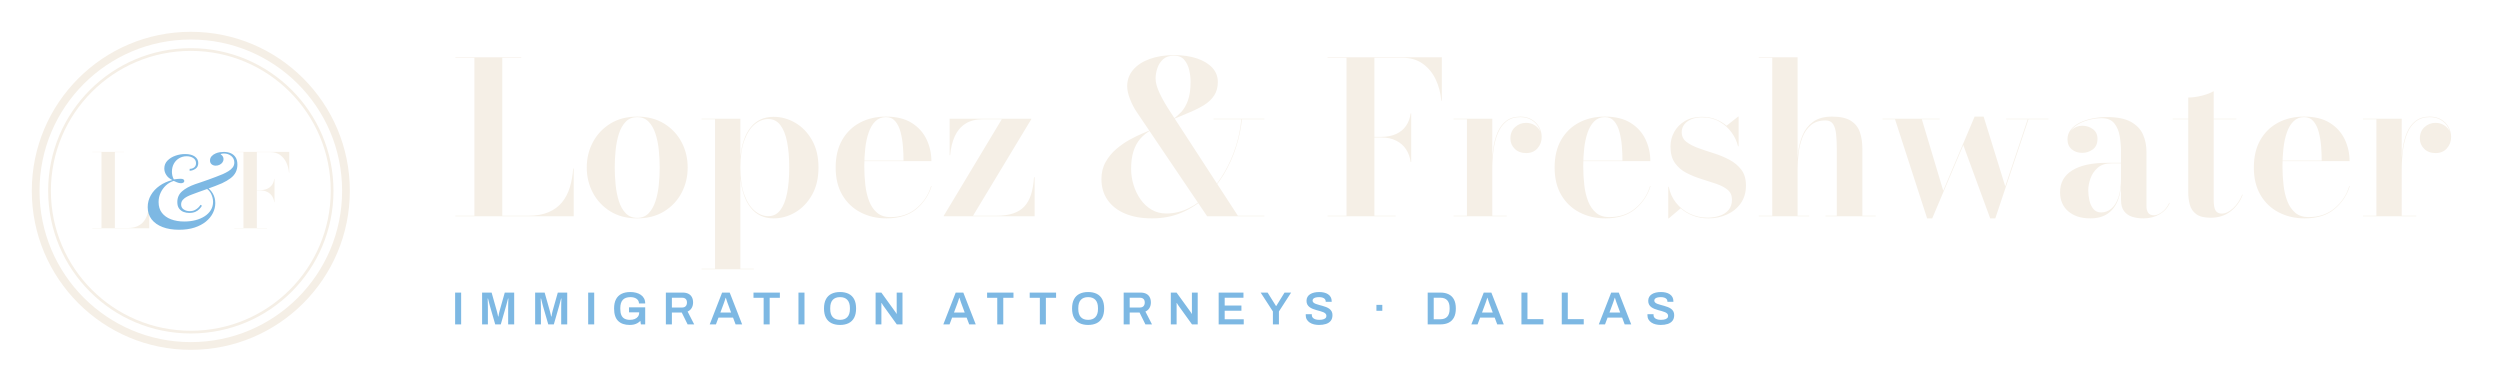
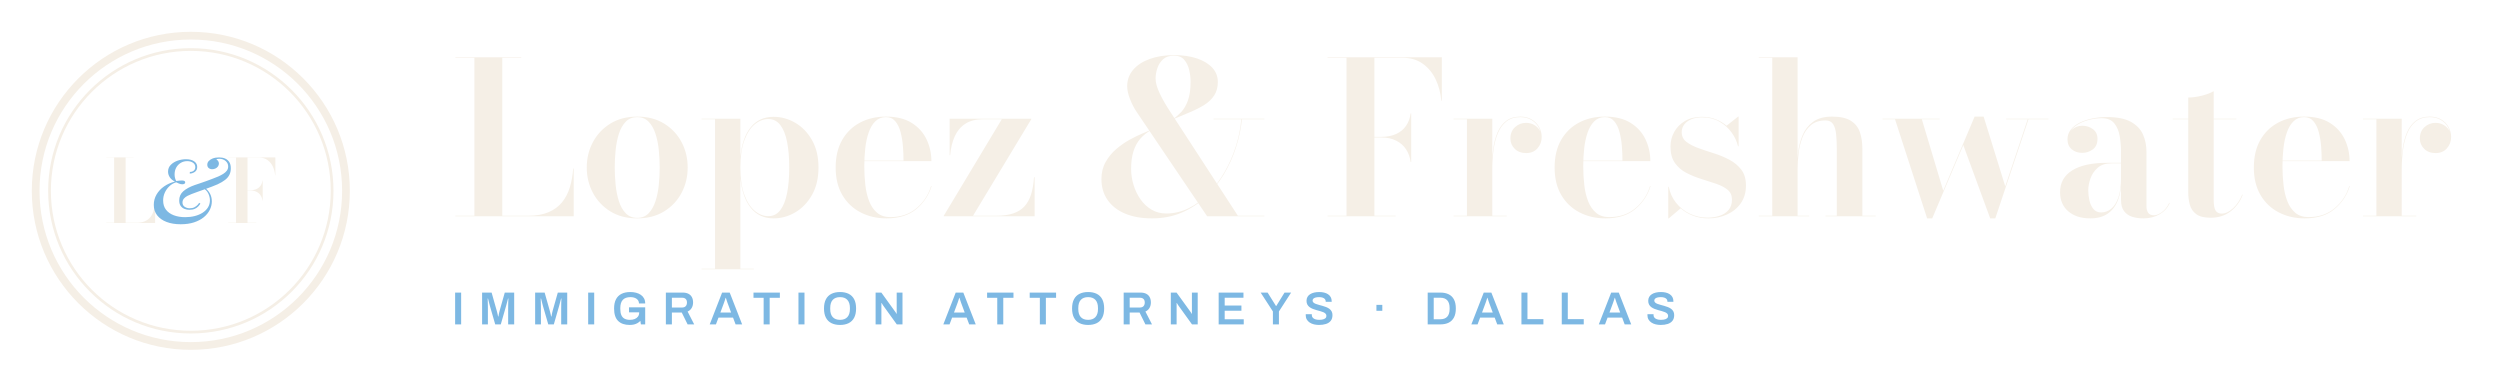
<svg xmlns="http://www.w3.org/2000/svg" viewBox="-100 -100 7861 1200">
  <g transform="scale(0.7143)">
    <path d="M17.0 700 A683.0 683.0 0 1 1 1383.0 700 A683.0 683.0 0 1 1 17.0 700 Z" fill="none" stroke="#F5EFE6" stroke-width="34" />
    <path d="M78.0 700 A622.0 622.0 0 1 1 1322.0 700 A622.0 622.0 0 1 1 78.0 700 Z" fill="none" stroke="#F5EFE6" stroke-width="12" />
-     <path transform="translate(258.6,864.9)" d="M8.073 0.0V-1.121H48.213V-335.246H8.073V-336.368H147.329V-335.246H107.189V-1.121H162.353Q187.693 -1.121 205.184 -8.633Q222.675 -16.146 233.663 -29.6Q244.651 -43.055 250.145 -61.331Q255.639 -79.607 257.209 -100.91H258.33V0.0Z" fill="#F5EFE6" />
-     <path transform="translate(493.9,864.9)" d="M255.145 -99.171Q250.955 -92.188 243.971 -84.738Q236.987 -77.289 226.046 -72.4Q215.104 -67.511 198.808 -67.511Q186.237 -67.511 174.365 -71.934Q162.492 -76.357 154.577 -86.833Q146.662 -97.309 146.662 -115.467Q146.662 -144.334 167.614 -162.725Q188.565 -181.116 225.347 -194.153Q235.125 -197.412 250.257 -202.533Q265.388 -207.655 282.383 -213.707Q299.377 -219.76 316.371 -226.278Q333.365 -232.797 346.867 -238.384Q360.369 -244.437 371.777 -251.421Q383.184 -258.404 390.4 -267.716Q397.617 -277.028 397.617 -289.599Q397.617 -306.826 384.348 -318Q371.078 -329.175 351.523 -329.175Q340.349 -329.175 337.09 -325.45Q343.608 -322.191 346.867 -316.371Q350.126 -310.551 350.126 -304.498Q350.126 -296.583 345.238 -289.832Q340.349 -283.081 332.434 -279.356Q324.519 -275.631 315.672 -275.631Q304.964 -275.631 297.747 -281.684Q290.53 -287.737 290.53 -298.446Q290.53 -309.62 297.98 -317.535Q305.429 -325.45 315.672 -329.64Q324.053 -333.365 333.365 -334.762Q342.677 -336.159 351.058 -336.159Q368.75 -336.159 382.02 -330.339Q395.289 -324.519 403.204 -312.413Q411.119 -300.308 411.119 -280.287Q411.119 -261.664 403.902 -246.997Q396.686 -232.331 381.554 -220.691Q366.422 -209.052 343.608 -198.343Q331.037 -192.756 313.81 -186.237Q296.583 -179.719 277.959 -172.968Q259.336 -166.217 241.876 -160.164Q224.416 -154.111 210.448 -148.524Q200.205 -144.8 189.264 -139.212Q178.322 -133.625 170.873 -125.245Q163.423 -116.864 163.423 -104.759Q163.423 -90.325 174.83 -82.876Q186.237 -75.426 200.671 -75.426Q215.104 -75.426 224.882 -80.78Q234.659 -86.135 240.712 -92.653Q246.765 -99.171 248.627 -103.362ZM201.136 -261.664Q213.242 -261.664 221.157 -268.182Q229.072 -274.7 229.072 -286.34Q229.072 -300.773 217.199 -308.921Q205.327 -317.069 187.634 -317.069Q169.476 -317.069 154.577 -308.223Q139.678 -299.377 131.297 -284.012Q122.917 -268.648 122.917 -248.627Q122.917 -240.712 124.779 -232.098Q126.641 -223.485 131.297 -215.104Q139.678 -216.501 148.059 -217.199Q156.439 -217.898 160.63 -217.898Q177.391 -217.898 177.391 -208.12Q177.391 -202.999 172.735 -200.671Q168.079 -198.343 162.958 -198.343Q154.111 -198.343 145.032 -202.3Q135.953 -206.258 130.832 -208.586Q111.277 -202.533 96.378 -188.565Q81.479 -174.598 72.865 -155.741Q64.252 -136.885 64.252 -115.467Q64.252 -87.066 78.685 -68.209Q93.119 -49.353 118.726 -39.575Q144.334 -29.798 177.391 -29.798Q203.464 -29.798 226.278 -35.618Q249.093 -41.438 266.552 -52.612Q284.012 -63.786 294.022 -79.849Q304.033 -95.912 304.033 -116.398Q304.033 -133.625 295.652 -151.318Q287.271 -169.01 266.785 -180.185L273.303 -183.909Q292.858 -170.873 303.334 -152.482Q313.81 -134.091 313.81 -110.811Q313.81 -88.463 303.334 -67.278Q292.858 -46.094 272.605 -29.565Q252.352 -13.037 222.787 -3.259Q193.221 6.518 154.111 6.518Q112.674 6.518 81.712 -5.354Q50.75 -17.227 33.523 -39.343Q16.296 -61.458 16.296 -93.119Q16.296 -121.52 30.264 -145.731Q44.231 -169.942 68.675 -187.169Q93.119 -204.396 124.779 -212.311Q107.087 -220.691 98.24 -234.426Q89.394 -248.161 89.394 -263.06Q89.394 -284.012 103.595 -298.213Q117.795 -312.413 138.747 -319.63Q159.699 -326.847 181.116 -326.847Q208.12 -326.847 223.485 -315.905Q238.85 -304.964 238.85 -287.271Q238.85 -270.044 226.278 -261.664Q213.707 -253.283 200.671 -253.283Z" fill="#7DB8E3" />
-     <path transform="translate(883.5,864.9)" d="M183.881 -114.813Q181.863 -129.838 174.126 -141.611Q166.39 -153.384 153.159 -159.999Q139.929 -166.614 121.989 -166.614H92.613V-167.96H121.989Q139.929 -167.96 153.159 -174.014Q166.39 -180.069 174.126 -191.281Q181.863 -202.493 183.881 -217.518H185.002V-114.813ZM249.809 -336.368V-244.427H248.688Q246.67 -268.421 237.027 -289.052Q227.385 -309.682 209.781 -322.464Q192.178 -335.246 166.614 -335.246H107.189V-1.121H152.038V0.0H8.073V-1.121H48.213V-335.246H8.073V-336.368Z" fill="#F5EFE6" />
+     <path transform="translate(321.0,841.6)" d="M6.932 0.0V-0.963H41.402V-287.887H6.932V-288.85H126.516V-287.887H92.047V-0.963H139.418Q161.178 -0.963 176.199 -7.414Q191.219 -13.865 200.655 -25.419Q210.09 -36.973 214.808 -52.667Q219.526 -68.361 220.874 -86.655H221.837V0.0Z" fill="#F5EFE6" />
+     <path transform="translate(523.0,841.6)" d="M219.102 -85.162Q215.504 -79.165 209.506 -72.767Q203.509 -66.37 194.113 -62.172Q184.717 -57.974 170.724 -57.974Q159.928 -57.974 149.733 -61.772Q139.538 -65.571 132.741 -74.567Q125.944 -83.563 125.944 -99.156Q125.944 -123.945 143.936 -139.737Q161.928 -155.53 193.513 -166.725Q201.91 -169.524 214.904 -173.922Q227.898 -178.32 242.491 -183.518Q257.085 -188.716 271.678 -194.313Q286.272 -199.911 297.867 -204.708Q309.462 -209.906 319.257 -215.903Q329.053 -221.901 335.25 -229.897Q341.447 -237.894 341.447 -248.689Q341.447 -263.482 330.052 -273.078Q318.657 -282.674 301.865 -282.674Q292.269 -282.674 289.47 -279.475Q295.068 -276.676 297.867 -271.678Q300.665 -266.681 300.665 -261.483Q300.665 -254.686 296.467 -248.889Q292.269 -243.091 285.472 -239.893Q278.675 -236.694 271.079 -236.694Q261.883 -236.694 255.686 -241.892Q249.488 -247.089 249.488 -256.285Q249.488 -265.881 255.885 -272.678Q262.283 -279.475 271.079 -283.073Q278.275 -286.272 286.272 -287.471Q294.268 -288.671 301.465 -288.671Q316.658 -288.671 328.053 -283.673Q339.448 -278.675 346.245 -268.28Q353.042 -257.885 353.042 -240.692Q353.042 -224.699 346.845 -212.105Q340.648 -199.511 327.653 -189.515Q314.659 -179.52 295.068 -170.324Q284.273 -165.526 269.479 -159.928Q254.686 -154.331 238.693 -148.534Q222.7 -142.736 207.707 -137.538Q192.714 -132.341 180.719 -127.543Q171.923 -124.344 162.527 -119.547Q153.131 -114.749 146.734 -107.552Q140.337 -100.355 140.337 -89.96Q140.337 -77.565 150.133 -71.168Q159.928 -64.771 172.323 -64.771Q184.717 -64.771 193.114 -69.369Q201.51 -73.967 206.707 -79.564Q211.905 -85.162 213.504 -88.76ZM172.723 -224.699Q183.118 -224.699 189.915 -230.297Q196.712 -235.894 196.712 -245.89Q196.712 -258.284 186.517 -265.281Q176.321 -272.278 161.128 -272.278Q145.535 -272.278 132.741 -264.682Q119.946 -257.085 112.75 -243.891Q105.553 -230.697 105.553 -213.504Q105.553 -206.707 107.152 -199.311Q108.751 -191.914 112.75 -184.717Q119.946 -185.917 127.143 -186.517Q134.34 -187.116 137.938 -187.116Q152.332 -187.116 152.332 -178.72Q152.332 -174.322 148.334 -172.323Q144.335 -170.324 139.937 -170.324Q132.341 -170.324 124.544 -173.722Q116.748 -177.121 112.35 -179.12Q95.557 -173.922 82.763 -161.928Q69.969 -149.933 62.572 -133.74Q55.175 -117.547 55.175 -99.156Q55.175 -74.767 67.57 -58.574Q79.964 -42.381 101.954 -33.985Q123.945 -25.589 152.332 -25.589Q174.722 -25.589 194.313 -30.586Q213.904 -35.584 228.898 -45.18Q243.891 -54.775 252.487 -68.569Q261.083 -82.363 261.083 -99.955Q261.083 -114.749 253.886 -129.942Q246.69 -145.135 229.097 -154.731L234.695 -157.929Q251.487 -146.734 260.483 -130.941Q269.479 -115.148 269.479 -95.157Q269.479 -75.966 260.483 -57.774Q251.487 -39.582 234.095 -25.389Q216.703 -11.195 191.314 -2.799Q165.926 5.597 132.341 5.597Q96.757 5.597 70.169 -4.598Q43.58 -14.793 28.787 -33.785Q13.994 -52.776 13.994 -79.964Q13.994 -104.353 25.988 -125.144Q37.983 -145.935 58.974 -160.728Q79.964 -175.521 107.152 -182.318Q91.959 -189.515 84.362 -201.31Q76.766 -213.105 76.766 -225.899Q76.766 -243.891 88.96 -256.085Q101.155 -268.28 119.147 -274.477Q137.139 -280.674 155.53 -280.674Q178.72 -280.674 191.914 -271.279Q205.108 -261.883 205.108 -246.69Q205.108 -231.896 194.313 -224.699Q183.518 -217.503 172.323 -217.503Z" fill="#7DB8E3" />
+     <path transform="translate(857.6,841.6)" d="M157.905 -98.594Q156.172 -111.496 149.528 -121.606Q142.885 -131.716 131.523 -137.396Q120.162 -143.077 104.756 -143.077H79.53V-144.233H104.756Q120.162 -144.233 131.523 -149.432Q142.885 -154.631 149.528 -164.26Q156.172 -173.888 157.905 -186.79H158.868V-98.594ZM214.52 -288.85V-209.898H213.557Q211.824 -230.503 203.543 -248.219Q195.263 -265.935 180.146 -276.911Q165.03 -287.887 143.077 -287.887H92.047V-0.963H130.56V0.0H6.932V-0.963H41.402V-287.887H6.932V-288.85Z" fill="#F5EFE6" />
  </g>
  <path transform="translate(1320.0,580.0)" d="M12.0 0.0V-1.667H71.667V-498.333H12.0V-500.0H219.0V-498.333H159.333V-1.667H241.333Q279.0 -1.667 305.0 -12.833Q331.0 -24.0 347.333 -44.0Q363.667 -64.0 371.833 -91.167Q380.0 -118.333 382.333 -150.0H384.0V0.0ZM583.667 6.667Q534.667 6.667 499.167 -15.333Q463.667 -37.333 444.333 -73.667Q425 -110.0 425 -153.333Q425 -196.667 444.333 -233.0Q463.667 -269.333 499.167 -291.333Q534.667 -313.333 583.667 -313.333Q632.667 -313.333 668.333 -291.333Q704.0 -269.333 723.167 -233.0Q742.333 -196.667 742.333 -153.333Q742.333 -110.0 723.167 -73.667Q704.0 -37.333 668.333 -15.333Q632.667 6.667 583.667 6.667ZM583.667 5.0Q605.667 5.0 619.5 -9.333Q633.333 -23.667 641.0 -47.0Q648.667 -70.333 651.5 -98.333Q654.333 -126.333 654.333 -153.333Q654.333 -180.667 651.5 -208.5Q648.667 -236.333 641.0 -259.667Q633.333 -283.0 619.5 -297.333Q605.667 -311.667 583.667 -311.667Q561.667 -311.667 547.667 -297.333Q533.667 -283.0 526.167 -259.667Q518.667 -236.333 515.833 -208.5Q513.0 -180.667 513.0 -153.333Q513.0 -126.333 515.833 -98.333Q518.667 -70.333 526.167 -47.0Q533.667 -23.667 547.667 -9.333Q561.667 5.0 583.667 5.0ZM786.0 166.667V165.0H828.333V-305.0H786.0V-306.667H908.0V-186.0Q914.0 -247.0 940.667 -279.833Q967.333 -312.667 1012.333 -312.667Q1048.667 -312.667 1081.0 -293.667Q1113.333 -274.667 1133.5 -239Q1153.667 -203.333 1153.667 -153.333Q1153.667 -103.333 1133.5 -67.5Q1113.333 -31.667 1081.0 -12.5Q1048.667 6.667 1012.333 6.667Q967.333 6.667 940.667 -26.667Q914.0 -60.0 908.0 -120.667V165.0H950.333V166.667ZM996.0 -0.333Q1019.0 -0.333 1033.5 -19.167Q1048.0 -38.0 1054.833 -72.333Q1061.667 -106.667 1061.667 -153.333Q1061.667 -200.0 1054.833 -234.167Q1048.0 -268.333 1033.5 -287.0Q1019.0 -305.667 996.0 -305.667Q973.0 -305.667 952.833 -288.833Q932.667 -272.0 920.333 -238.167Q908.0 -204.333 908.0 -153.333Q908.0 -102.333 920.333 -68.333Q932.667 -34.333 952.833 -17.333Q973.0 -0.333 996.0 -0.333ZM1367.667 6.667Q1322.333 6.667 1286.0 -12.167Q1249.667 -31.0 1228.667 -66.667Q1207.667 -102.333 1207.667 -153.333Q1207.667 -204.333 1228.167 -240Q1248.667 -275.667 1284.333 -294.5Q1320.0 -313.333 1365.667 -313.333Q1415.333 -313.333 1446.833 -293.5Q1478.333 -273.667 1493.5 -241.667Q1508.667 -209.667 1508.667 -173.333H1252.333V-175.0H1421.0Q1421.0 -196.333 1419.167 -219.833Q1417.333 -243.333 1411.833 -264.333Q1406.333 -285.333 1395.333 -298.5Q1384.333 -311.667 1365.667 -311.667Q1345.667 -311.667 1332.333 -298.5Q1319.0 -285.333 1311.333 -263.0Q1303.667 -240.667 1300.667 -213.333Q1297.667 -186.0 1297.667 -157.333Q1297.667 -126.667 1301.0 -97.833Q1304.333 -69.0 1313.333 -46.5Q1322.333 -24.0 1338.333 -10.667Q1354.333 2.667 1379.333 2.667Q1428.667 2.667 1462.0 -25.5Q1495.333 -53.667 1507.667 -95.0H1509.333Q1496.333 -52.0 1461.333 -22.667Q1426.333 6.667 1367.667 6.667ZM1547.667 0.0V-1.667L1730 -305.0H1671Q1637 -305.0 1615.167 -290.667Q1593.333 -276.333 1582.0 -251.0Q1570.667 -225.667 1567.667 -192.0H1566V-306.667H1822.667V-305.0L1639.667 -1.667H1713Q1744.333 -1.667 1766.0 -9.0Q1787.667 -16.333 1801.333 -31.167Q1815 -46.0 1822.167 -68.833Q1829.333 -91.667 1831.333 -122.667H1833.333V0.0ZM2375.667 0.0 2155.0 -326.667Q2142.0 -345.667 2133.167 -368.5Q2124.333 -391.333 2124.333 -408.667Q2124.333 -438.667 2143.167 -460.667Q2162.0 -482.667 2195.333 -494.667Q2228.667 -506.667 2272.333 -506.667Q2313.0 -506.667 2344.0 -496.167Q2375.0 -485.667 2392.167 -466.833Q2409.333 -448.0 2409.333 -422.333Q2409.333 -397.667 2398.167 -380.333Q2387.0 -363.0 2367.333 -350.5Q2347.667 -338.0 2322.333 -327.5Q2297.0 -317.0 2269.667 -305.333L2269.0 -306.0Q2281.0 -314.0 2293.833 -327.333Q2306.667 -340.667 2315.167 -363.667Q2323.667 -386.667 2323.667 -423.0Q2323.667 -440.667 2319.333 -459.667Q2315.0 -478.667 2303.833 -491.833Q2292.667 -505.0 2271.333 -505.0Q2250.0 -505.0 2237.5 -493.833Q2225.0 -482.667 2219.333 -466.0Q2213.667 -449.333 2213.667 -432.667Q2213.667 -413.667 2226.667 -386.167Q2239.667 -358.667 2261.0 -326.667L2472.333 -1.667H2555.667V0.0ZM2202.333 6.667Q2153.0 6.667 2117.333 -8.5Q2081.667 -23.667 2062.5 -51.5Q2043.333 -79.333 2043.333 -116.667Q2043.333 -147.0 2056.5 -170.5Q2069.667 -194.0 2090.167 -211.5Q2110.667 -229.0 2133.0 -241.167Q2155.333 -253.333 2173.5 -260.833Q2191.667 -268.333 2200.0 -272.0L2200.333 -271.333Q2179.333 -260.0 2165.167 -243.333Q2151.0 -226.667 2143.833 -203.5Q2136.667 -180.333 2136.667 -149.333Q2136.667 -124.0 2144.167 -99.0Q2151.667 -74.0 2166.0 -53.5Q2180.333 -33.0 2200.833 -20.833Q2221.333 -8.667 2247.0 -8.667Q2283.667 -8.667 2317.333 -25.167Q2351.0 -41.667 2379.5 -71.0Q2408.0 -100.333 2430.0 -138.167Q2452.0 -176.0 2465.833 -219.167Q2479.667 -262.333 2483.333 -306.667H2485.333Q2481.0 -262.0 2466.667 -217.167Q2452.333 -172.333 2428.333 -132.167Q2404.333 -92.0 2371.0 -60.667Q2337.667 -29.333 2295.5 -11.333Q2253.333 6.667 2202.333 6.667ZM2395.667 -305.0V-306.667H2555.667V-305.0ZM3015.667 -170.667Q3012.667 -193.0 3001.167 -210.5Q2989.667 -228.0 2970.0 -237.833Q2950.333 -247.667 2923.667 -247.667H2880V-249.667H2923.667Q2950.333 -249.667 2970.0 -258.667Q2989.667 -267.667 3001.167 -284.333Q3012.667 -301.0 3015.667 -323.333H3017.333V-170.667ZM3113.667 -500.0V-363.333H3112Q3109 -399.0 3094.667 -429.667Q3080.333 -460.333 3054.167 -479.333Q3028 -498.333 2990 -498.333H2901.667V-1.667H2968.333V0.0H2754.333V-1.667H2814V-498.333H2754.333V-500.0ZM3271 -147.333Q3271 -180.667 3275 -210.5Q3279 -240.333 3288.833 -263.5Q3298.667 -286.667 3316.167 -300.0Q3333.667 -313.333 3360.667 -313.333Q3381.667 -313.333 3396.667 -304.167Q3411.667 -295.0 3419.667 -280.5Q3427.667 -266.0 3427.667 -249.333Q3427.667 -228.667 3414.5 -213.667Q3401.333 -198.667 3379 -198.667Q3356.333 -198.667 3342.833 -212.167Q3329.333 -225.667 3329.333 -244.333Q3329.333 -267.0 3344.0 -280.333Q3358.667 -293.667 3378.333 -293.667Q3392.667 -293.667 3403.667 -287.333Q3414.667 -281.0 3421.0 -271.0Q3427.333 -261.0 3427.333 -249.333H3426Q3426 -265.333 3418.167 -279.5Q3410.333 -293.667 3395.667 -302.667Q3381 -311.667 3360.333 -311.667Q3334 -311.667 3316.833 -298.167Q3299.667 -284.667 3290.0 -261.5Q3280.333 -238.333 3276.333 -208.833Q3272.333 -179.333 3272.333 -147.333ZM3272.333 -306.667V-1.667H3318V0.0H3150.333V-1.667H3192.667V-305.0H3150.333V-306.667ZM3628.333 6.667Q3583 6.667 3546.667 -12.167Q3510.333 -31.0 3489.333 -66.667Q3468.333 -102.333 3468.333 -153.333Q3468.333 -204.333 3488.833 -240Q3509.333 -275.667 3545 -294.5Q3580.667 -313.333 3626.333 -313.333Q3676 -313.333 3707.5 -293.5Q3739 -273.667 3754.167 -241.667Q3769.333 -209.667 3769.333 -173.333H3513V-175.0H3681.667Q3681.667 -196.333 3679.833 -219.833Q3678 -243.333 3672.5 -264.333Q3667 -285.333 3656 -298.5Q3645 -311.667 3626.333 -311.667Q3606.333 -311.667 3593 -298.5Q3579.667 -285.333 3572 -263.0Q3564.333 -240.667 3561.333 -213.333Q3558.333 -186.0 3558.333 -157.333Q3558.333 -126.667 3561.667 -97.833Q3565 -69.0 3574 -46.5Q3583 -24.0 3599 -10.667Q3615 2.667 3640 2.667Q3689.333 2.667 3722.667 -25.5Q3756 -53.667 3768.333 -95.0H3770Q3757 -52.0 3722 -22.667Q3687 6.667 3628.333 6.667ZM3825.667 6.667V-92.667H3827.333Q3832.667 -64.333 3850.167 -42.333Q3867.667 -20.333 3893.5 -8.0Q3919.333 4.333 3949.333 4.333Q3970.333 4.333 3987.833 -1.667Q4005.333 -7.667 4015.667 -20.167Q4026 -32.667 4026 -52.333Q4026 -72.0 4012.167 -83.333Q3998.333 -94.667 3976.167 -102.167Q3954 -109.667 3929.333 -117.333Q3904.667 -125.0 3882.5 -136.5Q3860.333 -148.0 3846.5 -167.667Q3832.667 -187.333 3832.667 -219.333Q3832.667 -243.667 3844.333 -265.0Q3856 -286.333 3878.167 -299.5Q3900.333 -312.667 3931.667 -312.667Q3955.667 -312.667 3975.167 -304.833Q3994.667 -297.0 4009 -284.667L4045.333 -313.333H4047V-220.0H4045Q4039.667 -243.0 4024.667 -263.667Q4009.667 -284.333 3986.333 -297.667Q3963 -311.0 3932.333 -311.0Q3913 -311.0 3898.667 -305.167Q3884.333 -299.333 3876.167 -288.833Q3868 -278.333 3868 -264.333Q3868 -245.333 3882.667 -234.0Q3897.333 -222.667 3920.333 -214.333Q3943.333 -206.0 3969.0 -198.0Q3994.667 -190.0 4017.667 -177.833Q4040.667 -165.667 4055.333 -146.5Q4070 -127.333 4070 -96.667Q4070 -64.0 4053.667 -40.833Q4037.333 -17.667 4010.333 -5.5Q3983.333 6.667 3952 6.667Q3926.333 6.667 3904.0 -1.667Q3881.667 -10.0 3864.667 -25.0L3827.333 6.667ZM4110.333 0.0V-1.667H4152.667V-498.333H4110.333V-500.0H4232.333V-1.667H4268.667V0.0ZM4320.0 0.0V-1.667H4355.667V-209.0Q4355.667 -237.333 4353.5 -258.0Q4351.333 -278.667 4343.833 -290.0Q4336.333 -301.333 4320.333 -301.333Q4291.333 -301.333 4273.833 -286.167Q4256.333 -271.0 4247.333 -247.333Q4238.333 -223.667 4235.333 -197.333Q4232.333 -171.0 4232.333 -148.667L4230.667 -146.333Q4230.667 -170.667 4233.833 -199.333Q4237.0 -228.0 4247.667 -254.0Q4258.333 -280.0 4280.667 -296.667Q4303.0 -313.333 4341.0 -313.333Q4379.0 -313.333 4399.667 -300.333Q4420.333 -287.333 4428.167 -264.5Q4436.0 -241.667 4436.0 -212.667V-1.667H4478.0V0.0ZM5021.333 -306.667V-305.0H4958.333L4854 6.667H4838L4753.333 -224.0L4655.667 6.667H4639.667L4538.667 -305.0H4499.333V-306.667H4679V-305.0H4623L4690.333 -80.333L4789 -313.333H4817.333L4885.333 -94.0L4956 -305.0H4888V-306.667ZM5319.667 6.667Q5300.333 6.667 5284.5 1.667Q5268.667 -3.333 5259.0 -16Q5249.333 -28.667 5249.333 -51.0V-203.0Q5249.333 -227.0 5245.333 -251.333Q5241.333 -275.667 5228.333 -292.0Q5215.333 -308.333 5188.667 -308.333Q5171.333 -308.333 5153.0 -304.167Q5134.667 -300.0 5118.667 -291.667Q5102.667 -283.333 5092.833 -271.0Q5083.0 -258.667 5083.0 -242.0H5081.667Q5081.667 -261.333 5095.667 -273.0Q5109.667 -284.667 5127.333 -284.667Q5146.333 -284.667 5160.833 -274.0Q5175.333 -263.333 5175.333 -243.333Q5175.333 -221.0 5160.5 -210.167Q5145.667 -199.333 5127.333 -199.333Q5107.667 -199.333 5094.333 -210.5Q5081.0 -221.667 5081.0 -242.0Q5081.0 -259.333 5091.5 -272.5Q5102.0 -285.667 5119.667 -294.333Q5137.333 -303.0 5159.333 -307.5Q5181.333 -312.0 5204.0 -312.0Q5253.0 -312.0 5280.167 -297.0Q5307.333 -282.0 5318.333 -257.167Q5329.333 -232.333 5329.333 -203.0V-31.0Q5329.333 -19.333 5334.5 -11.167Q5339.667 -3.0 5353.333 -3.0Q5363.667 -3.0 5377.833 -13.0Q5392.0 -23.0 5401.0 -42.333L5402.333 -41.333Q5392.667 -19.0 5370.5 -6.167Q5348.333 6.667 5319.667 6.667ZM5152.667 6.667Q5109.333 6.667 5083.5 -15.5Q5057.667 -37.667 5057.667 -75.667Q5057.667 -120.333 5095.833 -144.167Q5134.0 -168.0 5205.0 -168.0H5280.333V-166.333H5218.667Q5191.667 -166.333 5175.833 -152.333Q5160.0 -138.333 5153.167 -118.667Q5146.333 -99.0 5146.333 -81.667Q5146.333 -65.667 5150.0 -49.5Q5153.667 -33.333 5162.667 -22.667Q5171.667 -12.0 5187.0 -12.0Q5204.0 -12.0 5218.167 -23.333Q5232.333 -34.667 5240.833 -58.667Q5249.333 -82.667 5249.333 -120.333H5251.0Q5251.0 -81.333 5240.5 -52.833Q5230.0 -24.333 5208.333 -8.833Q5186.667 6.667 5152.667 6.667ZM5531.333 4.667Q5501 4.667 5485.833 -6.667Q5470.667 -18.0 5465.667 -36.333Q5460.667 -54.667 5460.667 -76.0V-373.333Q5480 -373.333 5503 -379.0Q5526 -384.667 5540.667 -393.333V-52.667Q5540.667 -27.667 5546.667 -18.0Q5552.667 -8.333 5566 -8.333Q5583.333 -8.333 5601.5 -25.0Q5619.667 -41.667 5630.333 -68.0L5632 -67.667Q5620 -35.667 5594 -15.5Q5568 4.667 5531.333 4.667ZM5412 -305.0V-306.667H5612V-305.0ZM5827 6.667Q5781.667 6.667 5745.333 -12.167Q5709 -31.0 5688 -66.667Q5667 -102.333 5667 -153.333Q5667 -204.333 5687.5 -240Q5708 -275.667 5743.667 -294.5Q5779.333 -313.333 5825 -313.333Q5874.667 -313.333 5906.167 -293.5Q5937.667 -273.667 5952.833 -241.667Q5968 -209.667 5968 -173.333H5711.667V-175.0H5880.333Q5880.333 -196.333 5878.5 -219.833Q5876.667 -243.333 5871.167 -264.333Q5865.667 -285.333 5854.667 -298.5Q5843.667 -311.667 5825 -311.667Q5805 -311.667 5791.667 -298.5Q5778.333 -285.333 5770.667 -263.0Q5763 -240.667 5760 -213.333Q5757 -186.0 5757 -157.333Q5757 -126.667 5760.333 -97.833Q5763.667 -69.0 5772.667 -46.5Q5781.667 -24.0 5797.667 -10.667Q5813.667 2.667 5838.667 2.667Q5888 2.667 5921.333 -25.5Q5954.667 -53.667 5967 -95.0H5968.667Q5955.667 -52.0 5920.667 -22.667Q5885.667 6.667 5827 6.667ZM6130.667 -147.333Q6130.667 -180.667 6134.667 -210.5Q6138.667 -240.333 6148.5 -263.5Q6158.333 -286.667 6175.833 -300.0Q6193.333 -313.333 6220.333 -313.333Q6241.333 -313.333 6256.333 -304.167Q6271.333 -295.0 6279.333 -280.5Q6287.333 -266.0 6287.333 -249.333Q6287.333 -228.667 6274.167 -213.667Q6261 -198.667 6238.667 -198.667Q6216 -198.667 6202.5 -212.167Q6189 -225.667 6189 -244.333Q6189 -267.0 6203.667 -280.333Q6218.333 -293.667 6238 -293.667Q6252.333 -293.667 6263.333 -287.333Q6274.333 -281.0 6280.667 -271.0Q6287 -261.0 6287 -249.333H6285.667Q6285.667 -265.333 6277.833 -279.5Q6270 -293.667 6255.333 -302.667Q6240.667 -311.667 6220 -311.667Q6193.667 -311.667 6176.5 -298.167Q6159.333 -284.667 6149.667 -261.5Q6140 -238.333 6136 -208.833Q6132 -179.333 6132 -147.333ZM6132 -306.667V-1.667H6177.667V0.0H6010V-1.667H6052.333V-305.0H6010V-306.667Z" fill="#F5EFE6" />
  <path transform="translate(1320.0,920.0)" d="M11.079 0.0V-100.0H30.029V0.0ZM95.918 0.0V-100.0H125.802L141.545 -44.315Q142.42 -41.399 143.294 -37.755Q144.169 -34.111 144.971 -30.758Q145.773 -27.405 146.21 -24.927H147.376Q147.668 -27.114 148.251 -30.321Q148.834 -33.528 149.636 -37.245Q150.437 -40.962 151.458 -44.461L167.201 -100.0H196.793V0.0H177.843V-50.583Q177.843 -57.289 177.988 -63.994Q178.134 -70.7 178.353 -75.51Q178.571 -80.321 178.571 -81.195H177.405Q177.114 -79.883 175.948 -75.51Q174.781 -71.137 173.469 -66.035Q172.157 -60.933 171.137 -57.289L154.665 0.0H137.172L120.7 -57.143Q119.825 -60.204 118.732 -64.504Q117.638 -68.805 116.545 -73.324Q115.452 -77.843 114.577 -81.195H113.411Q113.557 -77.259 113.703 -71.793Q113.848 -66.327 113.994 -60.714Q114.14 -55.102 114.14 -50.583V0.0ZM262.682 0.0V-100.0H292.566L308.309 -44.315Q309.184 -41.399 310.058 -37.755Q310.933 -34.111 311.735 -30.758Q312.536 -27.405 312.974 -24.927H314.14Q314.431 -27.114 315.015 -30.321Q315.598 -33.528 316.399 -37.245Q317.201 -40.962 318.222 -44.461L333.965 -100.0H363.557V0.0H344.606V-50.583Q344.606 -57.289 344.752 -63.994Q344.898 -70.7 345.117 -75.51Q345.335 -80.321 345.335 -81.195H344.169Q343.878 -79.883 342.711 -75.51Q341.545 -71.137 340.233 -66.035Q338.921 -60.933 337.901 -57.289L321.429 0.0H303.936L287.464 -57.143Q286.589 -60.204 285.496 -64.504Q284.402 -68.805 283.309 -73.324Q282.216 -77.843 281.341 -81.195H280.175Q280.321 -77.259 280.466 -71.793Q280.612 -66.327 280.758 -60.714Q280.904 -55.102 280.904 -50.583V0.0ZM429.446 0.0V-100.0H448.397V0.0ZM559.767 1.749Q536.589 1.749 523.761 -10.714Q510.933 -23.178 510.933 -50.0Q510.933 -67.638 516.983 -79.082Q523.032 -90.525 534.475 -96.137Q545.918 -101.749 561.953 -101.749Q571.574 -101.749 580.029 -99.563Q588.484 -97.376 594.971 -92.93Q601.458 -88.484 605.102 -81.778Q608.746 -75.073 608.746 -65.889H589.213Q589.213 -70.7 587.099 -74.417Q584.985 -78.134 581.268 -80.685Q577.551 -83.236 572.741 -84.475Q567.93 -85.714 562.536 -85.714Q554.519 -85.714 548.469 -83.601Q542.42 -81.487 538.411 -77.187Q534.402 -72.886 532.434 -66.472Q530.466 -60.058 530.466 -51.458V-48.397Q530.466 -36.589 533.819 -29.009Q537.172 -21.429 543.95 -17.857Q550.729 -14.286 560.787 -14.286Q569.388 -14.286 575.875 -16.91Q582.362 -19.534 586.079 -24.563Q589.796 -29.592 589.796 -36.88V-37.901H557.872V-53.644H608.746V0.0H595.19L593.586 -11.079Q589.213 -6.706 584.257 -3.863Q579.3 -1.02 573.324 0.364Q567.347 1.749 559.767 1.749ZM673.761 0.0V-100.0H726.385Q737.464 -100.0 744.752 -96.21Q752.041 -92.42 755.685 -85.423Q759.329 -78.426 759.329 -68.95Q759.329 -59.184 754.956 -51.676Q750.583 -44.169 742.128 -40.379L762.828 0.0H742.128L723.761 -37.172H692.711V0.0ZM692.711 -53.061H724.927Q732.216 -53.061 736.152 -57.289Q740.087 -61.516 740.087 -68.95Q740.087 -73.761 738.338 -77.041Q736.589 -80.321 733.236 -82.07Q729.883 -83.819 724.927 -83.819H692.711ZM811.662 0.0 850.583 -100.0H874.49L913.557 0.0H893.003L884.985 -21.283H839.213L831.195 0.0ZM845.19 -37.318H878.863L868.805 -64.431Q868.222 -65.889 867.42 -68.149Q866.618 -70.408 865.743 -73.105Q864.869 -75.802 863.994 -78.571Q863.12 -81.341 862.391 -83.528H861.662Q860.787 -80.612 859.548 -76.822Q858.309 -73.032 857.143 -69.679Q855.977 -66.327 855.248 -64.431ZM981.195 0.0V-83.673H949.271V-100.0H1032.216V-83.673H1000.146V0.0ZM1090.671 0.0V-100.0H1109.621V0.0ZM1221.429 1.749Q1205.831 1.749 1194.461 -3.863Q1183.09 -9.475 1177.041 -20.991Q1170.991 -32.507 1170.991 -50.0Q1170.991 -67.638 1177.041 -79.082Q1183.09 -90.525 1194.461 -96.137Q1205.831 -101.749 1221.429 -101.749Q1237.172 -101.749 1248.469 -96.137Q1259.767 -90.525 1265.816 -79.082Q1271.866 -67.638 1271.866 -50.0Q1271.866 -32.507 1265.816 -20.991Q1259.767 -9.475 1248.469 -3.863Q1237.172 1.749 1221.429 1.749ZM1221.429 -14.286Q1229.009 -14.286 1234.767 -16.472Q1240.525 -18.659 1244.461 -22.959Q1248.397 -27.259 1250.437 -33.601Q1252.478 -39.942 1252.478 -48.251V-51.458Q1252.478 -59.913 1250.437 -66.327Q1248.397 -72.741 1244.461 -77.041Q1240.525 -81.341 1234.767 -83.528Q1229.009 -85.714 1221.429 -85.714Q1213.848 -85.714 1208.09 -83.528Q1202.332 -81.341 1198.397 -77.041Q1194.461 -72.741 1192.493 -66.327Q1190.525 -59.913 1190.525 -51.458V-48.251Q1190.525 -39.942 1192.493 -33.601Q1194.461 -27.259 1198.397 -22.959Q1202.332 -18.659 1208.09 -16.472Q1213.848 -14.286 1221.429 -14.286ZM1333.236 0.0V-100.0H1351.312L1394.023 -40.962Q1394.752 -40.087 1395.773 -38.557Q1396.793 -37.026 1397.668 -35.569Q1398.542 -34.111 1398.834 -33.236H1399.563Q1399.563 -35.277 1399.563 -37.172Q1399.563 -39.067 1399.563 -40.962V-100.0H1417.784V0.0H1399.854L1356.997 -59.475Q1355.831 -61.224 1354.3 -63.776Q1352.77 -66.327 1352.187 -67.347H1351.458Q1351.458 -65.452 1351.458 -63.484Q1351.458 -61.516 1351.458 -59.475V0.0ZM1546.21 0.0 1585.131 -100.0H1609.038L1648.105 0.0H1627.551L1619.534 -21.283H1573.761L1565.743 0.0ZM1579.738 -37.318H1613.411L1603.353 -64.431Q1602.77 -65.889 1601.968 -68.149Q1601.166 -70.408 1600.292 -73.105Q1599.417 -75.802 1598.542 -78.571Q1597.668 -81.341 1596.939 -83.528H1596.21Q1595.335 -80.612 1594.096 -76.822Q1592.857 -73.032 1591.691 -69.679Q1590.525 -66.327 1589.796 -64.431ZM1715.743 0.0V-83.673H1683.819V-100.0H1766.764V-83.673H1734.694V0.0ZM1849.708 0.0V-83.673H1817.784V-100.0H1900.729V-83.673H1868.659V0.0ZM2001.458 1.749Q1985.86 1.749 1974.49 -3.863Q1963.12 -9.475 1957.07 -20.991Q1951.02 -32.507 1951.02 -50.0Q1951.02 -67.638 1957.07 -79.082Q1963.12 -90.525 1974.49 -96.137Q1985.86 -101.749 2001.458 -101.749Q2017.201 -101.749 2028.499 -96.137Q2039.796 -90.525 2045.845 -79.082Q2051.895 -67.638 2051.895 -50.0Q2051.895 -32.507 2045.845 -20.991Q2039.796 -9.475 2028.499 -3.863Q2017.201 1.749 2001.458 1.749ZM2001.458 -14.286Q2009.038 -14.286 2014.796 -16.472Q2020.554 -18.659 2024.49 -22.959Q2028.426 -27.259 2030.466 -33.601Q2032.507 -39.942 2032.507 -48.251V-51.458Q2032.507 -59.913 2030.466 -66.327Q2028.426 -72.741 2024.49 -77.041Q2020.554 -81.341 2014.796 -83.528Q2009.038 -85.714 2001.458 -85.714Q1993.878 -85.714 1988.12 -83.528Q1982.362 -81.341 1978.426 -77.041Q1974.49 -72.741 1972.522 -66.327Q1970.554 -59.913 1970.554 -51.458V-48.251Q1970.554 -39.942 1972.522 -33.601Q1974.49 -27.259 1978.426 -22.959Q1982.362 -18.659 1988.12 -16.472Q1993.878 -14.286 2001.458 -14.286ZM2113.265 0.0V-100.0H2165.889Q2176.968 -100.0 2184.257 -96.21Q2191.545 -92.42 2195.19 -85.423Q2198.834 -78.426 2198.834 -68.95Q2198.834 -59.184 2194.461 -51.676Q2190.087 -44.169 2181.633 -40.379L2202.332 0.0H2181.633L2163.265 -37.172H2132.216V0.0ZM2132.216 -53.061H2164.431Q2171.72 -53.061 2175.656 -57.289Q2179.592 -61.516 2179.592 -68.95Q2179.592 -73.761 2177.843 -77.041Q2176.093 -80.321 2172.741 -82.07Q2169.388 -83.819 2164.431 -83.819H2132.216ZM2261.516 0.0V-100.0H2279.592L2322.303 -40.962Q2323.032 -40.087 2324.052 -38.557Q2325.073 -37.026 2325.948 -35.569Q2326.822 -34.111 2327.114 -33.236H2327.843Q2327.843 -35.277 2327.843 -37.172Q2327.843 -39.067 2327.843 -40.962V-100.0H2346.064V0.0H2328.134L2285.277 -59.475Q2284.111 -61.224 2282.58 -63.776Q2281.05 -66.327 2280.466 -67.347H2279.738Q2279.738 -65.452 2279.738 -63.484Q2279.738 -61.516 2279.738 -59.475V0.0ZM2411.953 0.0V-100.0H2489.942V-83.819H2430.904V-59.184H2483.528V-43.003H2430.904V-16.181H2490.816V0.0ZM2582.507 0.0V-40.671L2544.023 -100.0H2565.889L2592.274 -57.726H2593.003L2619.096 -100.0H2639.796L2601.458 -40.671V0.0ZM2727.551 1.749Q2719.242 1.749 2711.662 -0.073Q2704.082 -1.895 2698.251 -5.758Q2692.42 -9.621 2689.067 -15.379Q2685.714 -21.137 2685.714 -29.009Q2685.714 -29.883 2685.787 -30.758Q2685.86 -31.633 2685.86 -32.07H2704.956Q2704.956 -31.778 2704.883 -30.977Q2704.81 -30.175 2704.81 -29.592Q2704.81 -24.781 2707.58 -21.356Q2710.35 -17.93 2715.598 -16.108Q2720.845 -14.286 2727.988 -14.286Q2732.799 -14.286 2736.516 -14.869Q2740.233 -15.452 2742.93 -16.545Q2745.627 -17.638 2747.376 -19.169Q2749.125 -20.7 2749.927 -22.595Q2750.729 -24.49 2750.729 -26.676Q2750.729 -30.904 2748.105 -33.673Q2745.481 -36.443 2741.035 -38.338Q2736.589 -40.233 2730.977 -41.764Q2725.364 -43.294 2719.461 -44.898Q2713.557 -46.501 2707.945 -48.761Q2702.332 -51.02 2697.886 -54.227Q2693.44 -57.434 2690.816 -62.318Q2688.192 -67.201 2688.192 -74.052Q2688.192 -81.05 2691.181 -86.297Q2694.169 -91.545 2699.636 -94.971Q2705.102 -98.397 2712.391 -100.073Q2719.679 -101.749 2728.28 -101.749Q2736.297 -101.749 2743.367 -100.073Q2750.437 -98.397 2755.831 -94.825Q2761.224 -91.254 2764.286 -85.787Q2767.347 -80.321 2767.347 -72.741V-70.991H2748.542V-72.449Q2748.542 -76.676 2745.991 -79.592Q2743.44 -82.507 2738.848 -84.111Q2734.257 -85.714 2728.134 -85.714Q2721.574 -85.714 2716.91 -84.475Q2712.245 -83.236 2709.767 -80.831Q2707.289 -78.426 2707.289 -74.927Q2707.289 -71.283 2709.913 -68.805Q2712.536 -66.327 2716.983 -64.577Q2721.429 -62.828 2727.041 -61.37Q2732.653 -59.913 2738.557 -58.236Q2744.461 -56.56 2750.073 -54.373Q2755.685 -52.187 2760.131 -48.907Q2764.577 -45.627 2767.201 -40.816Q2769.825 -36.006 2769.825 -29.3Q2769.825 -18.076 2764.359 -11.224Q2758.892 -4.373 2749.344 -1.312Q2739.796 1.749 2727.551 1.749ZM2908.017 -42.711V-61.37H2926.531V-42.711ZM3069.242 0.0V-100.0H3109.329Q3124.49 -100.0 3135.277 -94.606Q3146.064 -89.213 3151.895 -78.207Q3157.726 -67.201 3157.726 -50.0Q3157.726 -32.945 3151.895 -21.866Q3146.064 -10.787 3135.277 -5.394Q3124.49 0.0 3109.329 0.0ZM3088.192 -16.181H3109.329Q3116.327 -16.181 3121.72 -18.222Q3127.114 -20.262 3130.758 -24.271Q3134.402 -28.28 3136.297 -34.329Q3138.192 -40.379 3138.192 -48.397V-51.458Q3138.192 -59.621 3136.297 -65.671Q3134.402 -71.72 3130.758 -75.729Q3127.114 -79.738 3121.72 -81.778Q3116.327 -83.819 3109.329 -83.819H3088.192ZM3206.56 0.0 3245.481 -100.0H3269.388L3308.455 0.0H3287.901L3279.883 -21.283H3234.111L3226.093 0.0ZM3240.087 -37.318H3273.761L3263.703 -64.431Q3263.12 -65.889 3262.318 -68.149Q3261.516 -70.408 3260.641 -73.105Q3259.767 -75.802 3258.892 -78.571Q3258.017 -81.341 3257.289 -83.528H3256.56Q3255.685 -80.612 3254.446 -76.822Q3253.207 -73.032 3252.041 -69.679Q3250.875 -66.327 3250.146 -64.431ZM3363.994 0.0V-100.0H3382.945V-16.472H3433.09V0.0ZM3490.816 0.0V-100.0H3509.767V-16.472H3559.913V0.0ZM3607.289 0.0 3646.21 -100.0H3670.117L3709.184 0.0H3688.63L3680.612 -21.283H3634.84L3626.822 0.0ZM3640.816 -37.318H3674.49L3664.431 -64.431Q3663.848 -65.889 3663.047 -68.149Q3662.245 -70.408 3661.37 -73.105Q3660.496 -75.802 3659.621 -78.571Q3658.746 -81.341 3658.017 -83.528H3657.289Q3656.414 -80.612 3655.175 -76.822Q3653.936 -73.032 3652.77 -69.679Q3651.603 -66.327 3650.875 -64.431ZM3802.041 1.749Q3793.732 1.749 3786.152 -0.073Q3778.571 -1.895 3772.741 -5.758Q3766.91 -9.621 3763.557 -15.379Q3760.204 -21.137 3760.204 -29.009Q3760.204 -29.883 3760.277 -30.758Q3760.35 -31.633 3760.35 -32.07H3779.446Q3779.446 -31.778 3779.373 -30.977Q3779.3 -30.175 3779.3 -29.592Q3779.3 -24.781 3782.07 -21.356Q3784.84 -17.93 3790.087 -16.108Q3795.335 -14.286 3802.478 -14.286Q3807.289 -14.286 3811.006 -14.869Q3814.723 -15.452 3817.42 -16.545Q3820.117 -17.638 3821.866 -19.169Q3823.615 -20.7 3824.417 -22.595Q3825.219 -24.49 3825.219 -26.676Q3825.219 -30.904 3822.595 -33.673Q3819.971 -36.443 3815.525 -38.338Q3811.079 -40.233 3805.466 -41.764Q3799.854 -43.294 3793.95 -44.898Q3788.047 -46.501 3782.434 -48.761Q3776.822 -51.02 3772.376 -54.227Q3767.93 -57.434 3765.306 -62.318Q3762.682 -67.201 3762.682 -74.052Q3762.682 -81.05 3765.671 -86.297Q3768.659 -91.545 3774.125 -94.971Q3779.592 -98.397 3786.88 -100.073Q3794.169 -101.749 3802.77 -101.749Q3810.787 -101.749 3817.857 -100.073Q3824.927 -98.397 3830.321 -94.825Q3835.714 -91.254 3838.776 -85.787Q3841.837 -80.321 3841.837 -72.741V-70.991H3823.032V-72.449Q3823.032 -76.676 3820.481 -79.592Q3817.93 -82.507 3813.338 -84.111Q3808.746 -85.714 3802.624 -85.714Q3796.064 -85.714 3791.399 -84.475Q3786.735 -83.236 3784.257 -80.831Q3781.778 -78.426 3781.778 -74.927Q3781.778 -71.283 3784.402 -68.805Q3787.026 -66.327 3791.472 -64.577Q3795.918 -62.828 3801.531 -61.37Q3807.143 -59.913 3813.047 -58.236Q3818.95 -56.56 3824.563 -54.373Q3830.175 -52.187 3834.621 -48.907Q3839.067 -45.627 3841.691 -40.816Q3844.315 -36.006 3844.315 -29.3Q3844.315 -18.076 3838.848 -11.224Q3833.382 -4.373 3823.834 -1.312Q3814.286 1.749 3802.041 1.749Z" fill="#7DB8E3" />
</svg>
